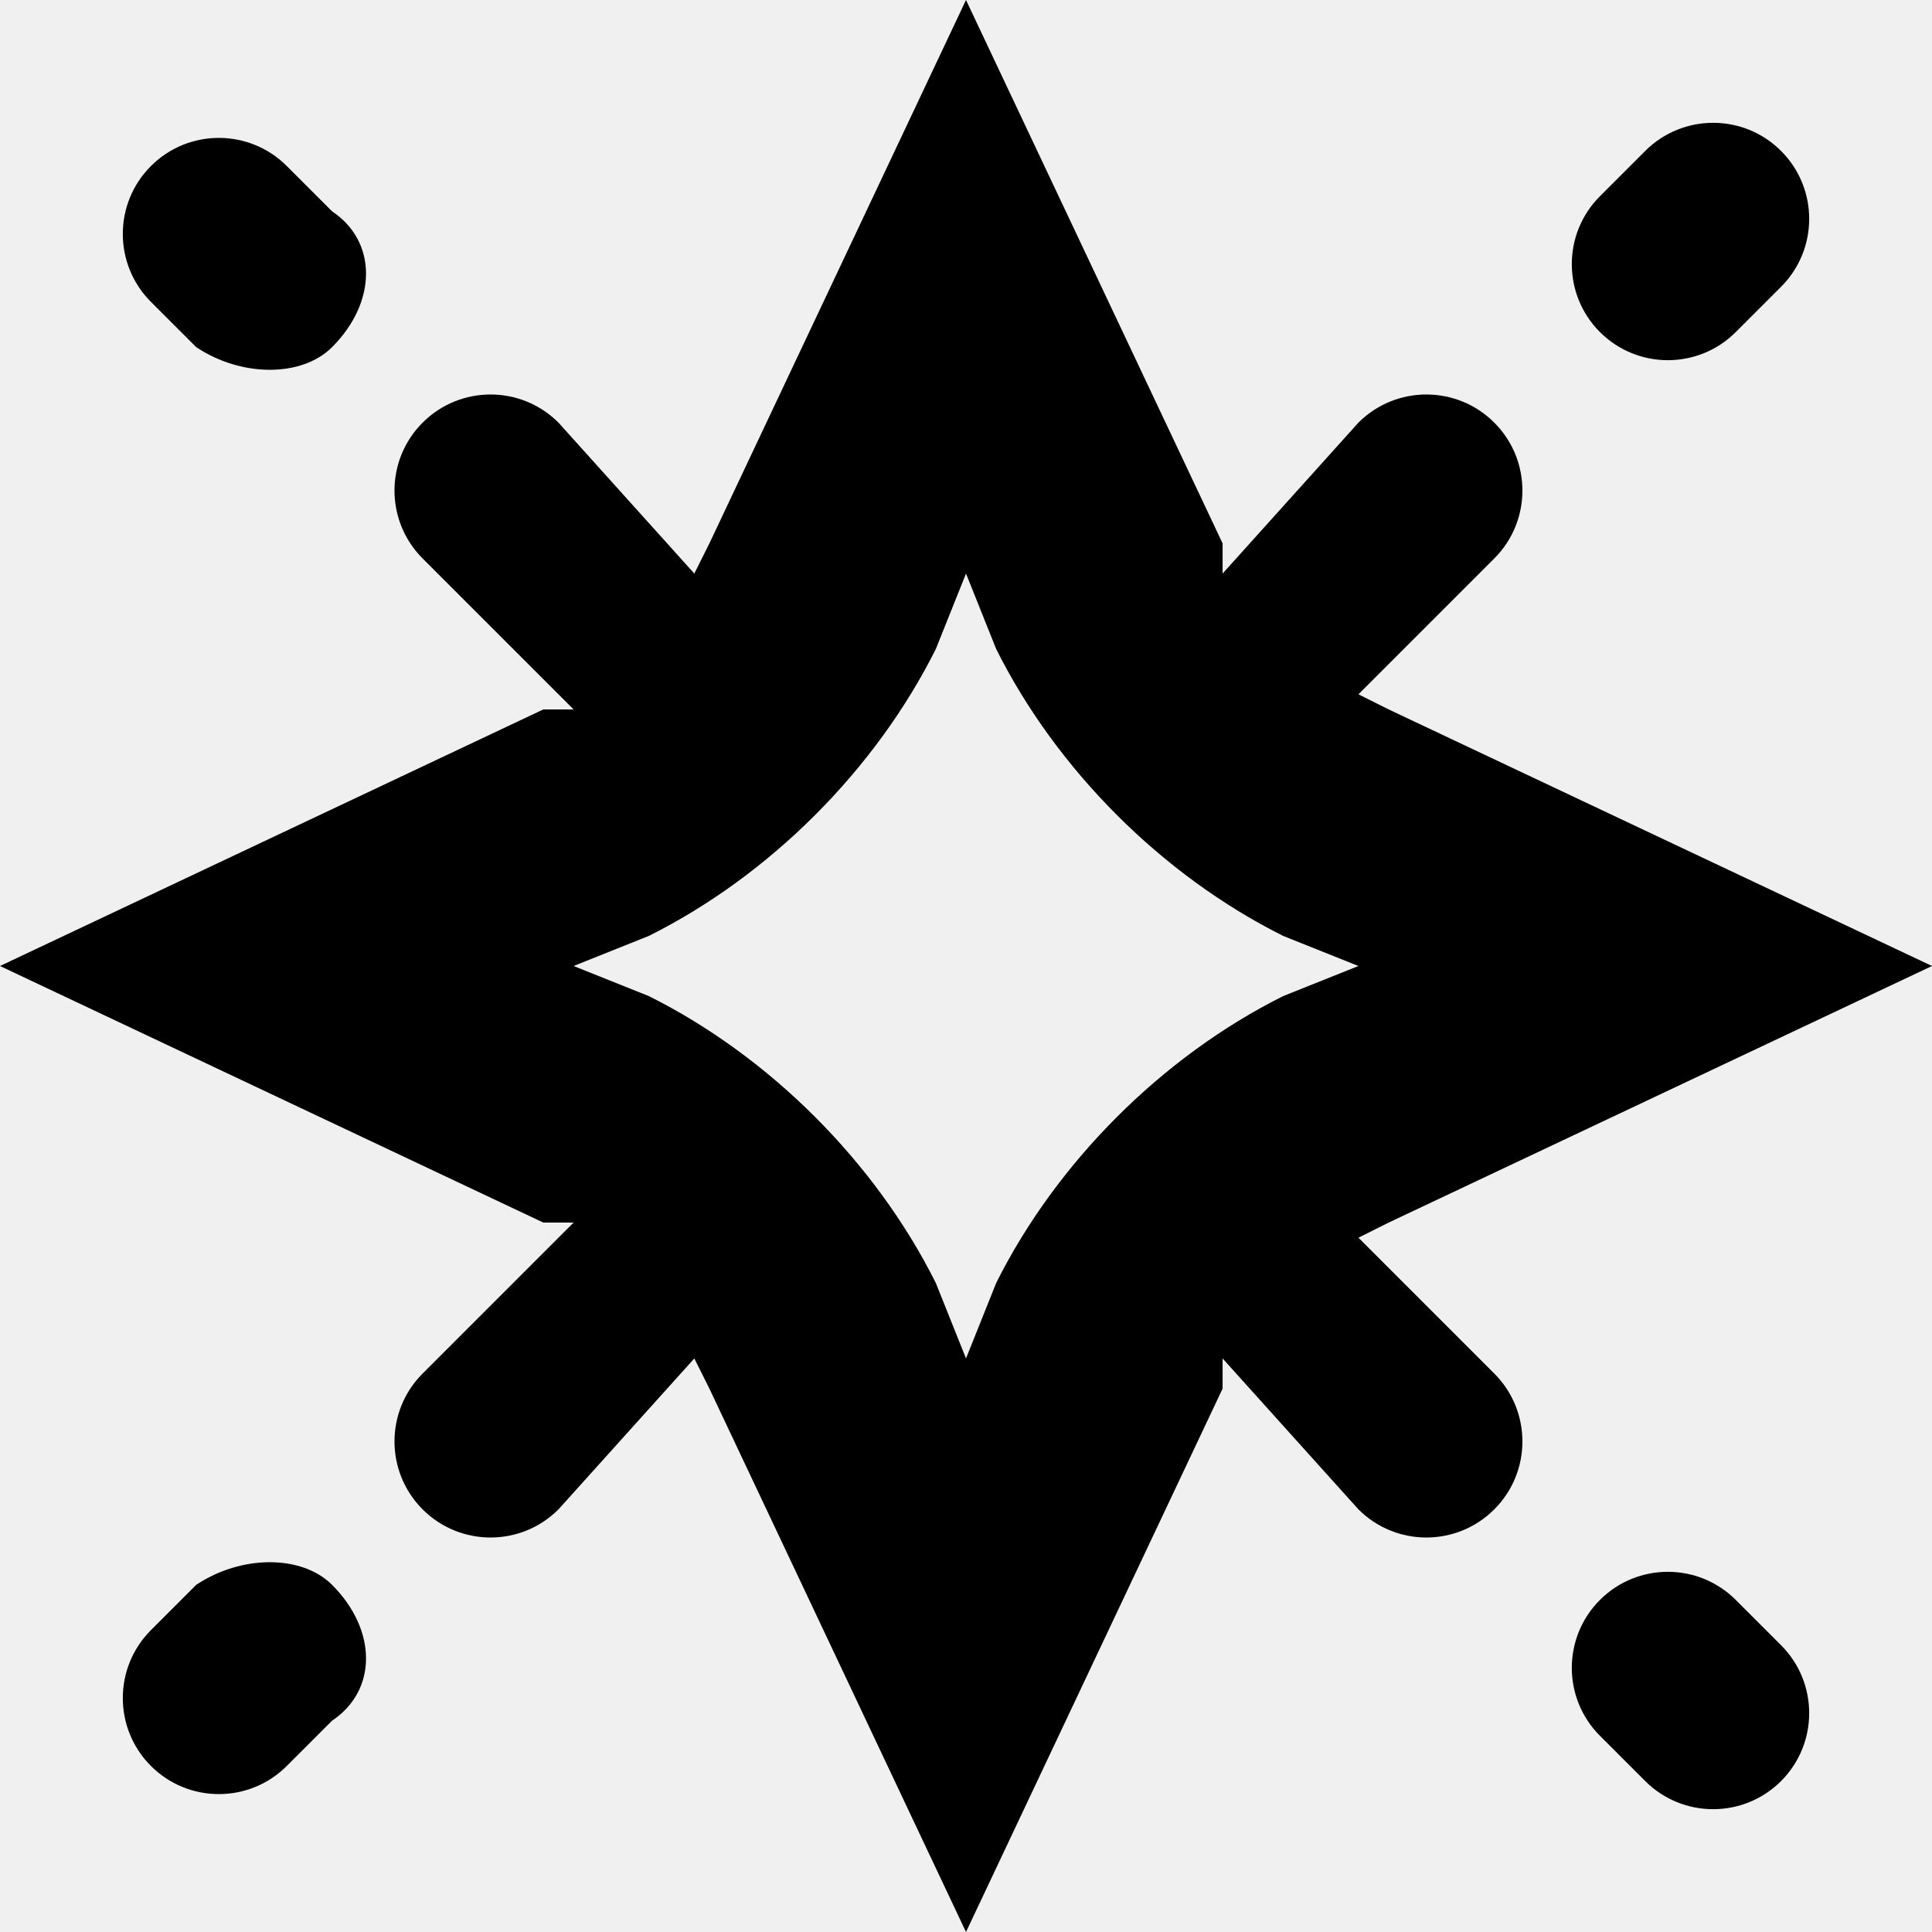
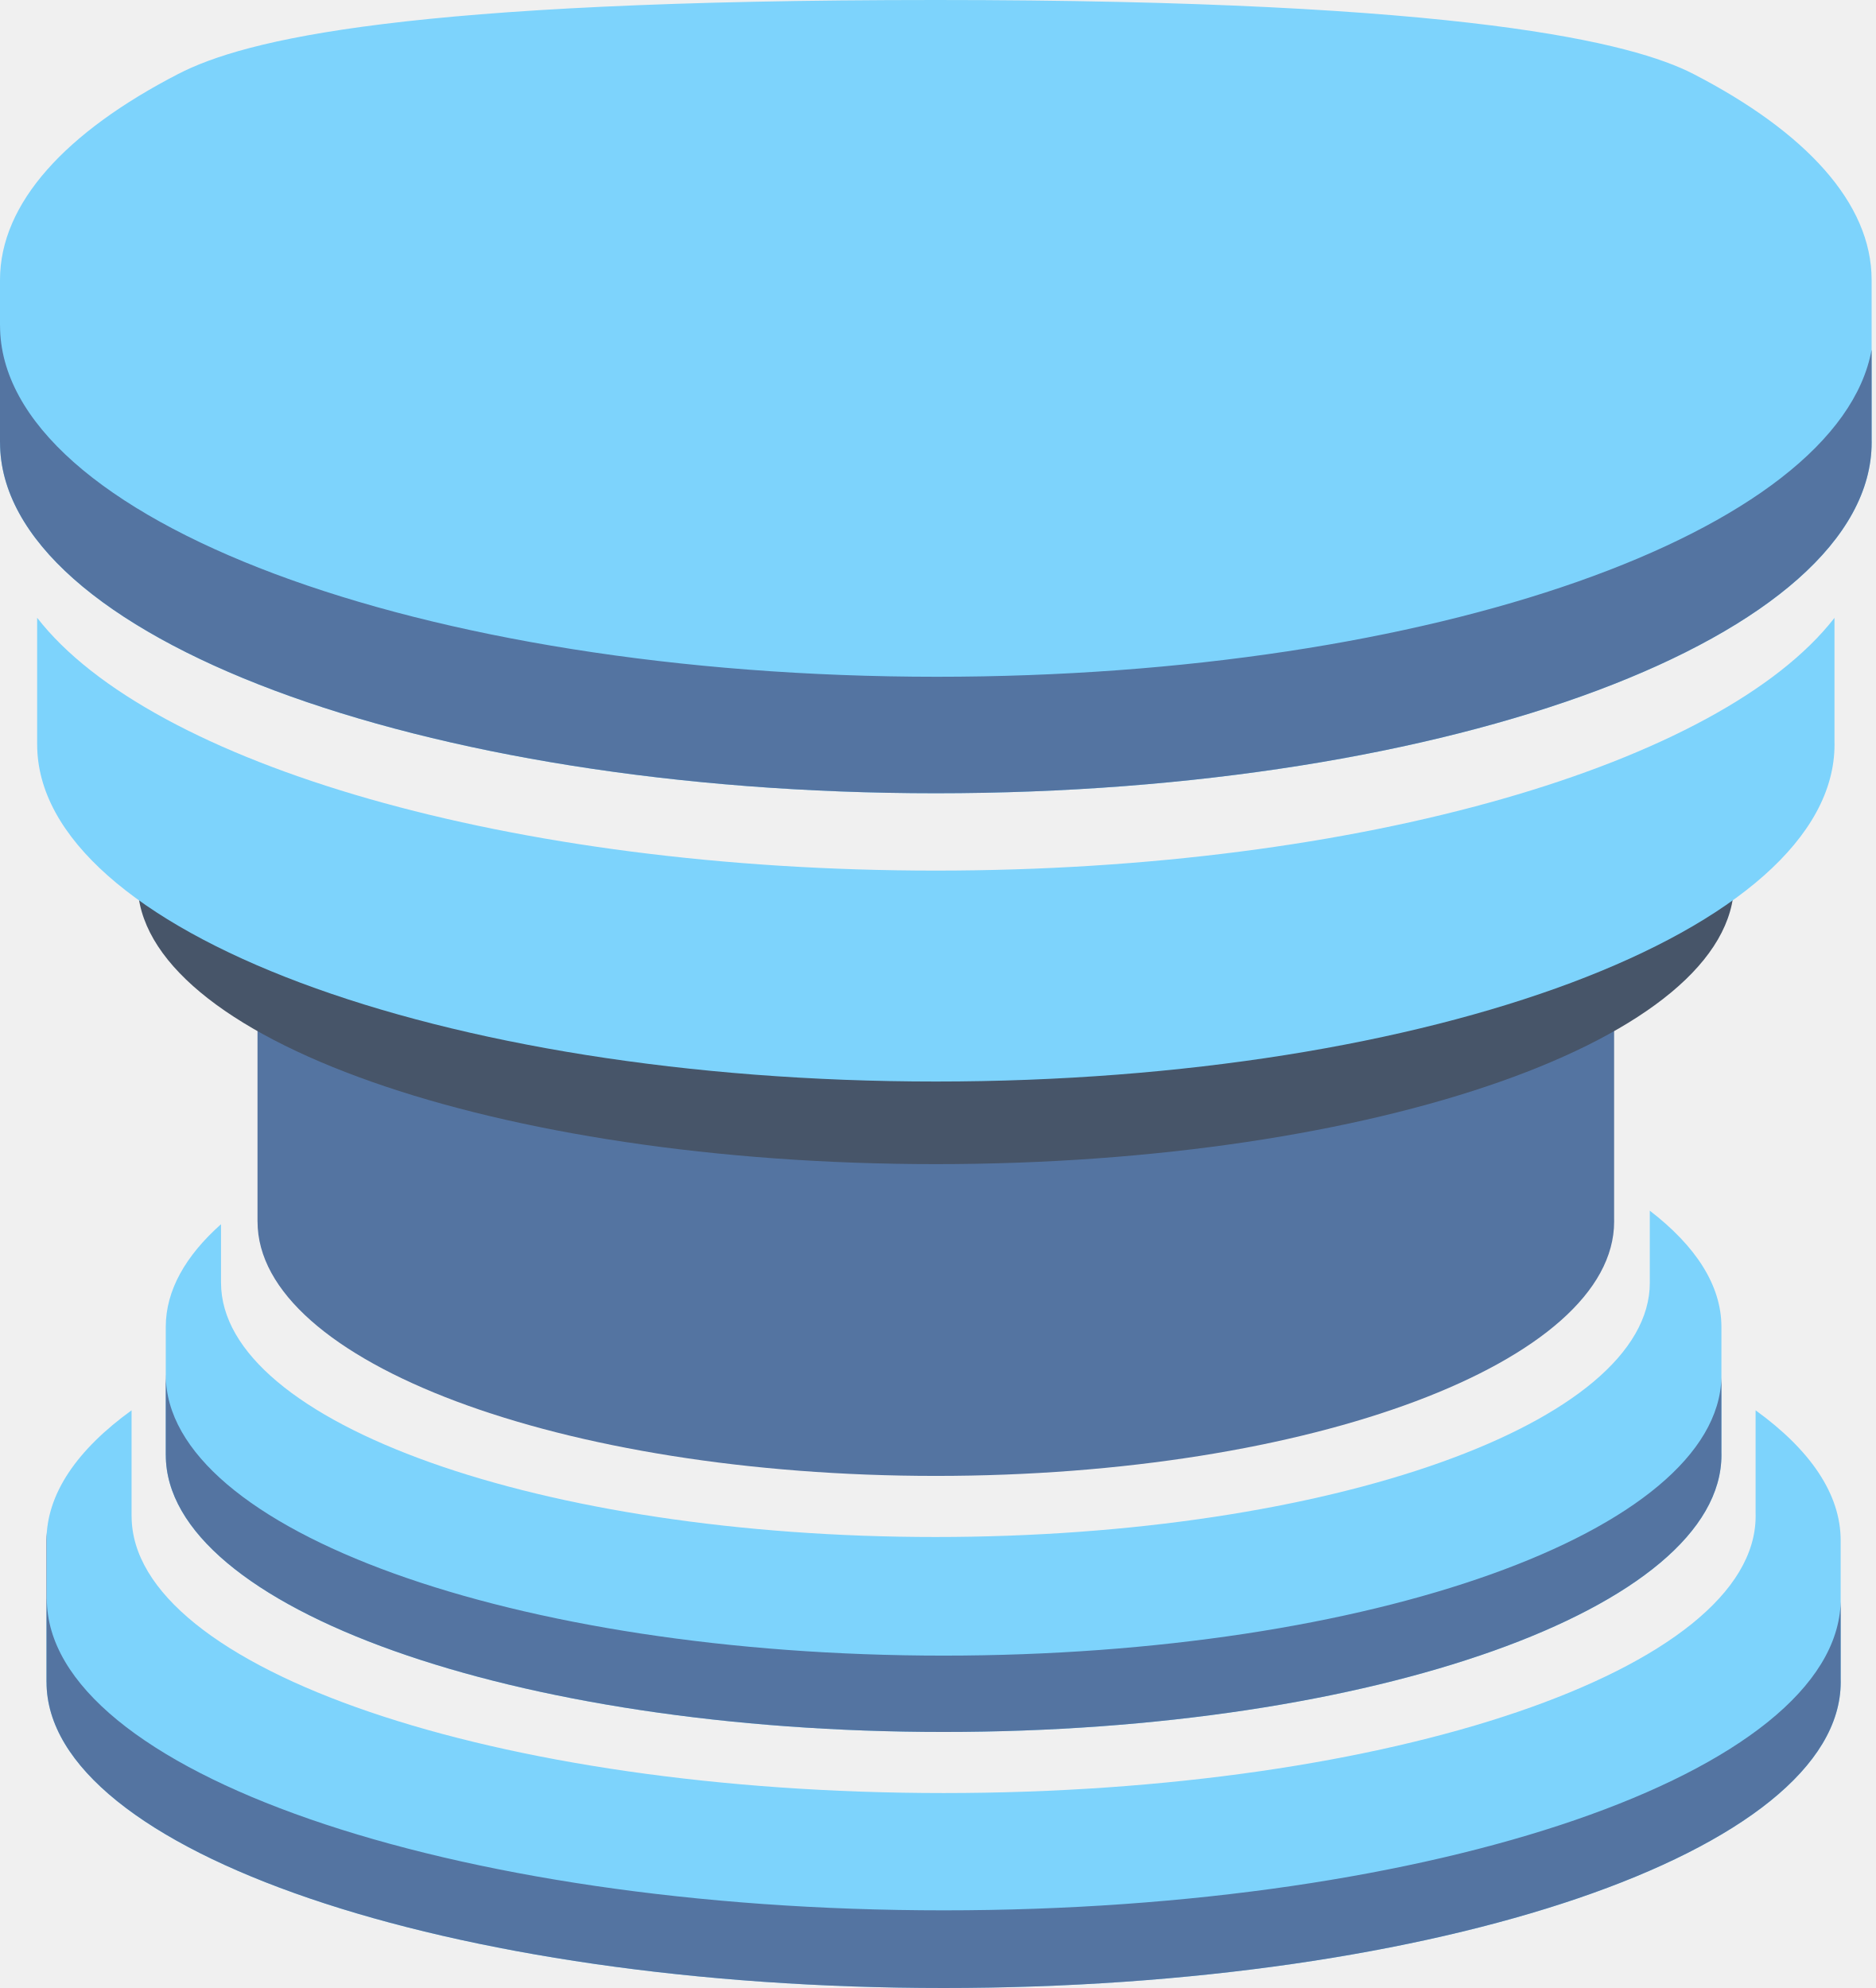
- <svg xmlns="http://www.w3.org/2000/svg" viewBox="0 0 128 128">
-   <path fill-rule="evenodd" d="M81 36 64 0 47 36l-1 2-9-10a6 6 0 0 0-9 9l10 10h-2L0 64l36 17h2L28 91a6 6 0 1 0 9 9l9-10 1 2 17 36 17-36v-2l9 10a6 6 0 1 0 9-9l-9-9 2-1 36-17-36-17-2-1 9-9a6 6 0 1 0-9-9l-9 10v-2Zm-17 2-2 5c-4 8-11 15-19 19l-5 2 5 2c8 4 15 11 19 19l2 5 2-5c4-8 11-15 19-19l5-2-5-2c-8-4-15-11-19-19l-2-5Z" clip-rule="evenodd" />
-   <path d="M118 19a6 6 0 0 0-9-9l-3 3a6 6 0 1 0 9 9l3-3Zm-96 4c-2 2-6 2-9 0l-3-3a6 6 0 1 1 9-9l3 3c3 2 3 6 0 9Zm0 82c-2-2-6-2-9 0l-3 3a6 6 0 1 0 9 9l3-3c3-2 3-6 0-9Zm96 4a6 6 0 0 1-9 9l-3-3a6 6 0 1 1 9-9l3 3Z" />
-   <style>path{fill:#000}@media (prefers-color-scheme:dark){path{fill:#fff}}</style>
+ <svg xmlns="http://www.w3.org/2000/svg" width="100%" height="100%" viewBox="0 0 483 512" version="1.1" xml:space="preserve" style="fill-rule:evenodd;clip-rule:evenodd;stroke-linejoin:round;stroke-miterlimit:2;">
+   <g transform="matrix(1,0,0,1,-541.9965,-512)">
+     <g transform="matrix(0.5,0,0,0.5,526.9983,512)">
+       <g transform="matrix(1.208059,0,0,1.48931,122.5043,363.6701)">
+         <path d="M611.603,89.744L611.603,177.493C611.611,177.762 611.615,178.031 611.615,178.3C611.615,226.851 482.031,266.268 322.42,266.268C162.81,266.268 33.226,226.851 33.226,178.3L33.214,178.3L33.214,89.735C103.483,114.316 207.03,129.866 322.422,129.866C437.8,129.866 541.334,114.32 611.603,89.744Z" style="fill:rgb(84,116,161);" />
+       </g>
+       <g transform="matrix(1.421724,0,0,1.647001,53.61561,265.2866)">
+         <path d="M611.613,114.749C611.614,114.844 611.615,114.939 611.615,115.034C611.615,163.585 482.031,203.002 322.42,203.002C162.81,203.002 33.226,163.585 33.226,115.034L33.214,115.034L33.214,114.742C95.238,143.274 201.655,162.11 322.422,162.11C443.178,162.11 549.588,143.277 611.613,114.749Z" style="fill:rgb(71,85,105);" />
+       </g>
+       <g transform="matrix(1.600537,0,0,1.973162,-4.036284,156.5251)">
+         <path d="M611.603,81.965L611.603,114.228C611.611,114.496 611.615,114.765 611.615,115.034C611.615,163.585 482.031,203.002 322.42,203.002C162.81,203.002 33.226,163.585 33.226,115.034L33.214,115.034L33.214,81.939C69.667,120.054 185.422,147.941 322.421,147.941C459.389,147.941 575.123,120.066 611.603,81.965Z" style="fill:rgb(125,211,252);" />
+       </g>
+       <g transform="matrix(1.385298,0,0,1.62152,69.36666,468.7185)">
+         <path d="M584.978,95.522C602.065,106.745 611.603,119.244 611.603,132.416L611.603,172.335C611.611,172.604 611.615,172.873 611.615,173.142C611.615,221.692 482.031,261.109 322.42,261.109C162.81,261.109 33.226,221.692 33.226,173.142L33.214,173.142L33.214,132.416C33.214,120.903 40.502,109.903 53.748,99.821L53.748,118.387L53.759,118.387C53.759,162.98 172.777,199.183 319.374,199.183C465.971,199.183 584.989,162.98 584.989,118.387C584.989,118.14 584.985,117.893 584.978,117.647L584.978,95.522Z" style="fill:rgb(125,211,252);" />
+       </g>
+       <path d="M916.618,709.605L916.618,748.163C916.629,748.599 916.635,749.035 916.635,749.471C916.635,828.197 737.123,892.113 516.015,892.113C294.907,892.113 115.395,828.197 115.395,749.471L115.379,749.471L115.379,708.28L115.395,708.28C115.395,788.04 294.907,852.794 516.015,852.794C735.897,852.794 914.643,788.756 916.618,709.605Z" style="fill:rgb(84,116,161);" />
+       <g transform="matrix(1.597706,0,0,1.791395,0.883074,566.1208)">
+         <path d="M584.179,89.492C601.768,100.848 611.603,113.53 611.603,126.906L611.603,166.825C611.611,167.093 611.615,167.362 611.615,167.631C611.615,216.182 482.031,255.599 322.42,255.599C162.81,255.599 33.226,216.182 33.226,167.631L33.214,167.631L33.214,126.906C33.214,113.53 43.05,100.847 60.639,89.491L60.639,119.919L60.65,119.919C60.65,163.866 177.945,199.545 322.42,199.545C466.895,199.545 584.19,163.866 584.19,119.919C584.19,119.675 584.186,119.432 584.179,119.189L584.179,89.492Z" style="fill:rgb(125,211,252);" />
+       </g>
+       <path d="M978.044,825.058L978.044,864.97C978.057,865.451 978.063,865.933 978.063,866.415C978.063,953.389 771.027,1024 516.016,1024C261.005,1024 53.969,953.389 53.969,866.415L53.95,866.415L53.95,793.459C53.95,792.076 54.002,790.697 54.106,789.322L54.106,823.587L54.126,823.587C54.126,912.121 261.127,984 516.094,984C769.648,984 975.767,912.916 978.044,825.058Z" style="fill:rgb(84,116,161);" />
+       <g transform="matrix(1.666679,0,0,2.054702,-25.3613,-8.512281)">
+         <path d="M33.214,74.309C33.214,55.033 53.64,37.197 88.26,22.696C108.956,14.028 158.577,4.143 322.414,4.143C486.252,4.143 537.993,14.921 556.557,22.696C591.177,37.197 611.603,55.033 611.603,74.309L611.603,114.228C611.611,114.496 611.615,114.765 611.615,115.034C611.615,163.585 482.031,203.002 322.42,203.002C162.81,203.002 33.226,163.585 33.226,115.034L33.214,115.034L33.214,74.309Z" style="fill:rgb(125,211,252);" />
+       </g>
+       <path d="M993.984,180.122L993.984,226.192C993.997,226.744 994.003,227.296 994.003,227.849C994.003,327.607 778.029,408.597 512.01,408.597C245.99,408.597 30.016,327.607 30.016,227.849L29.997,227.849L29.997,167.641L30.016,167.641C30.016,267.513 246.24,348.597 512.566,348.597C767.706,348.597 976.863,274.182 993.984,180.122Z" style="fill:rgb(84,116,161);" />
+     </g>
+   </g>
</svg>
